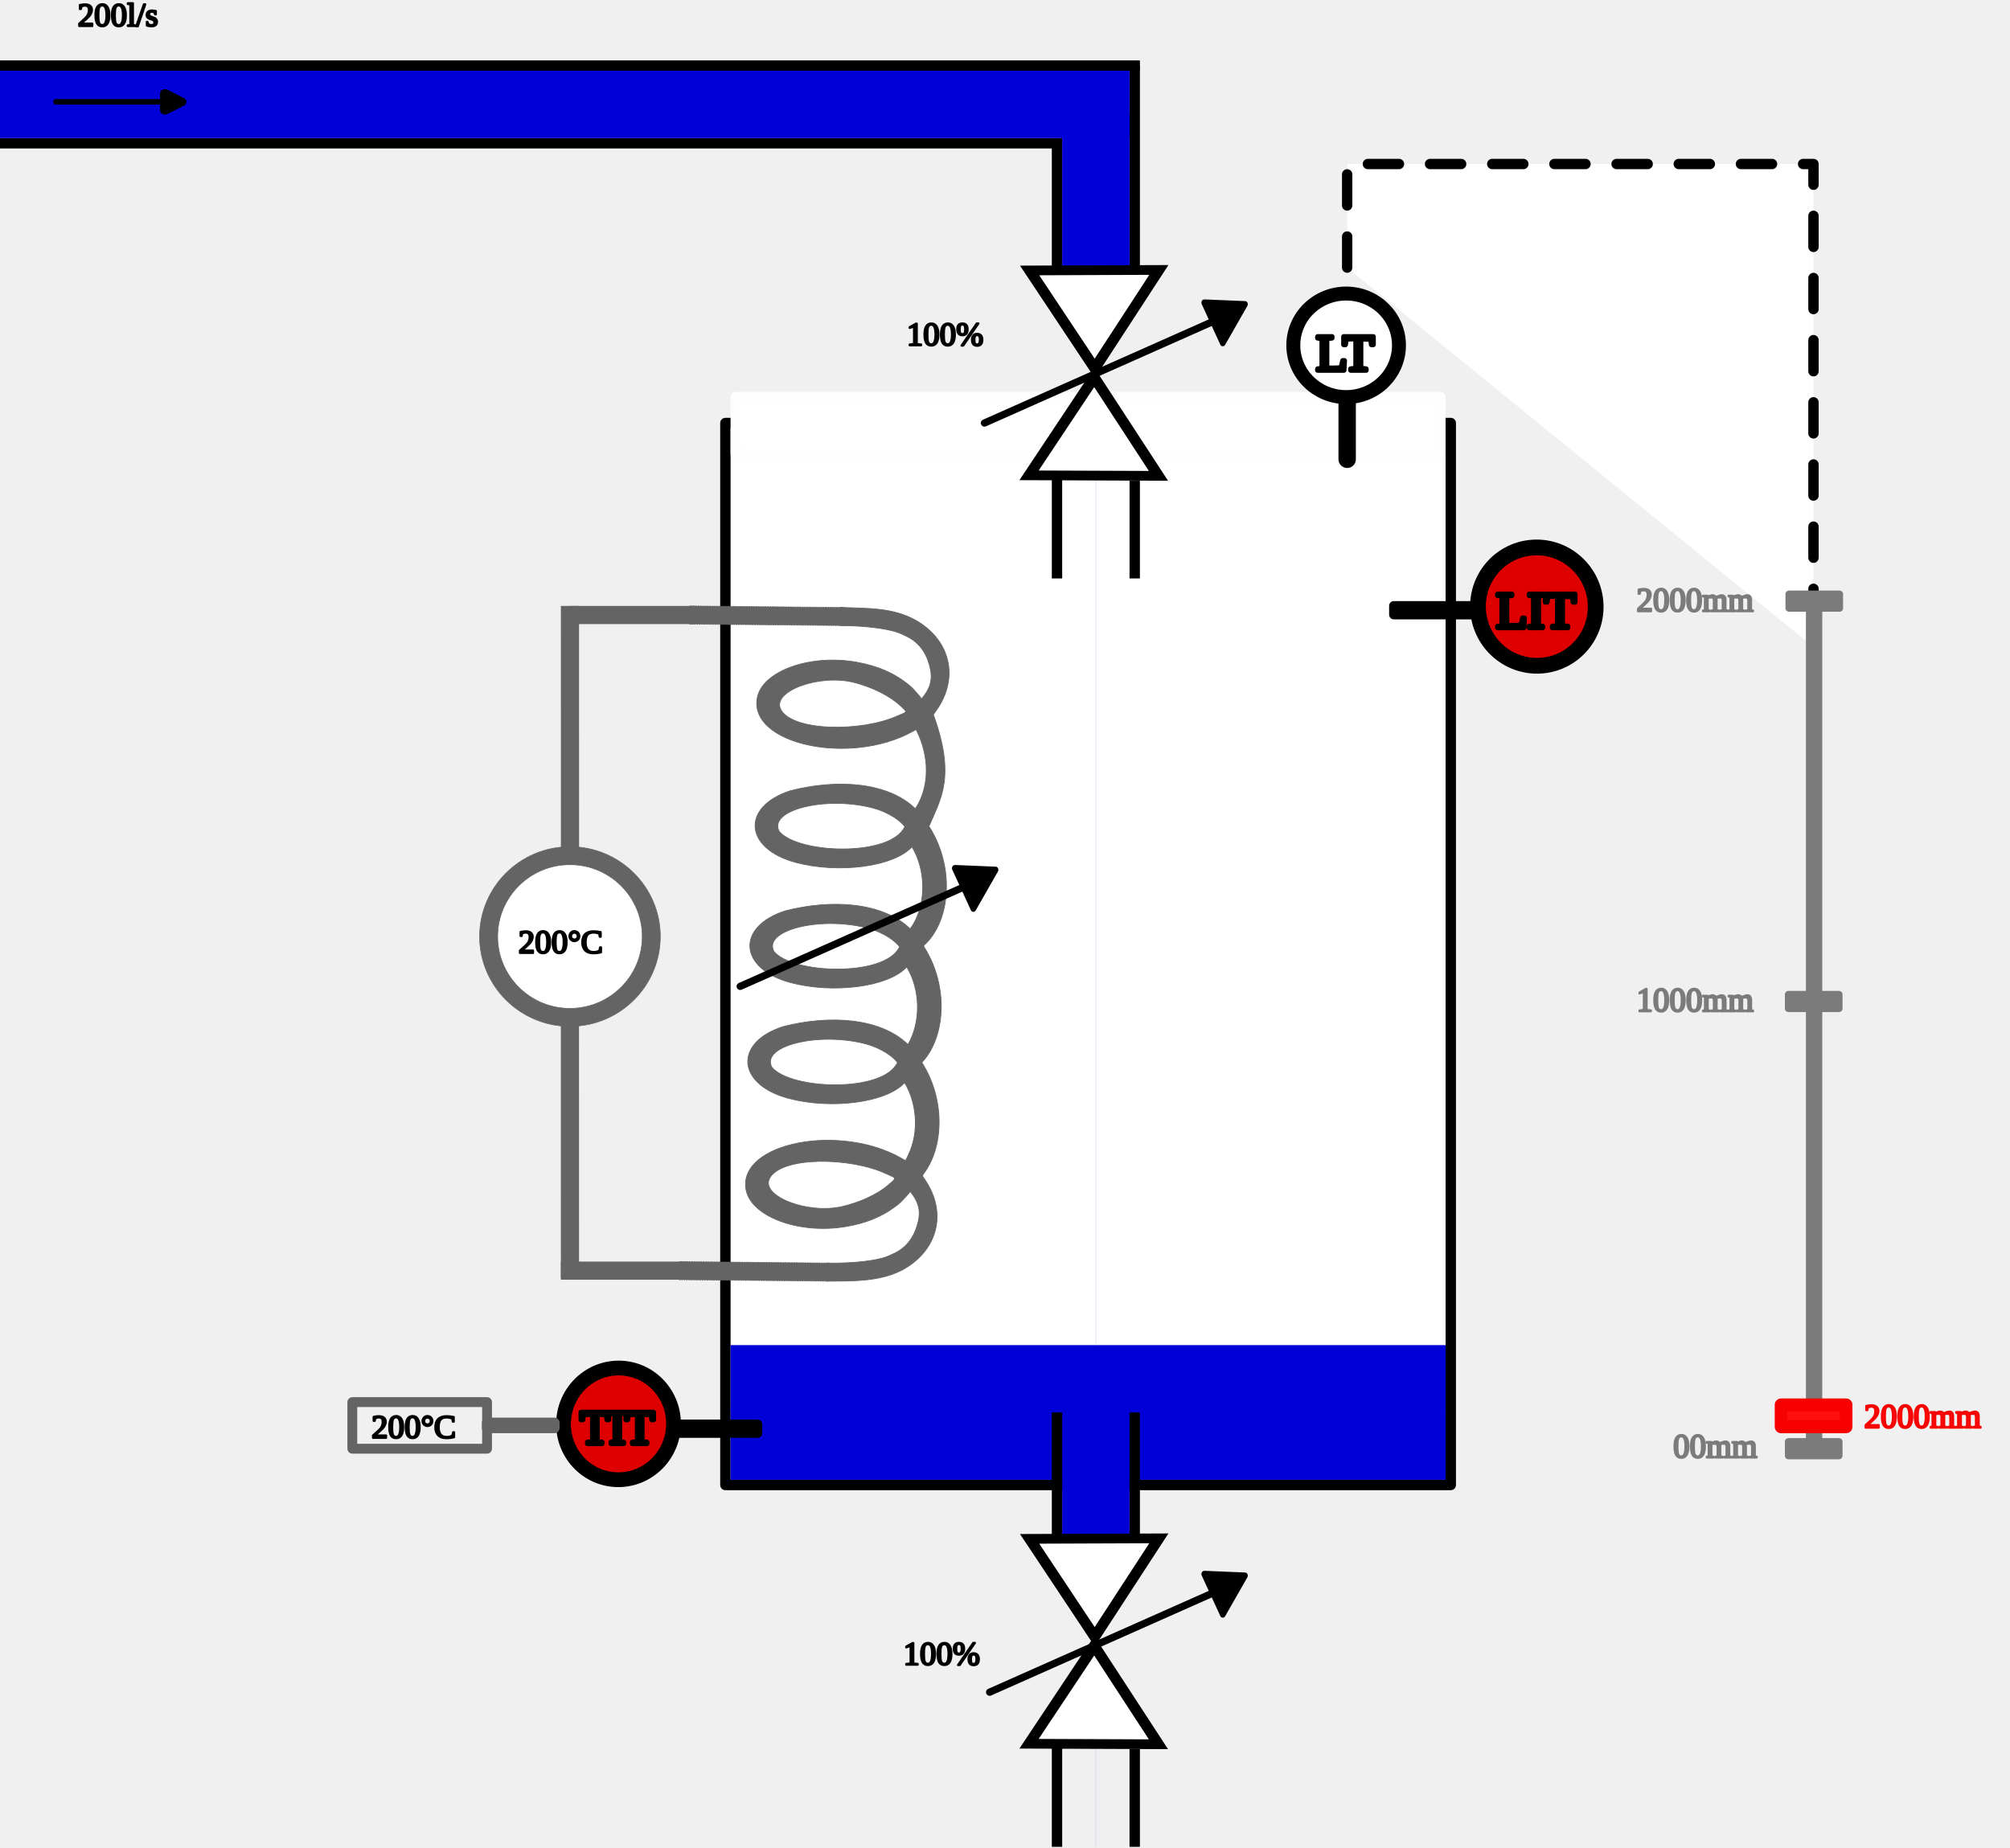
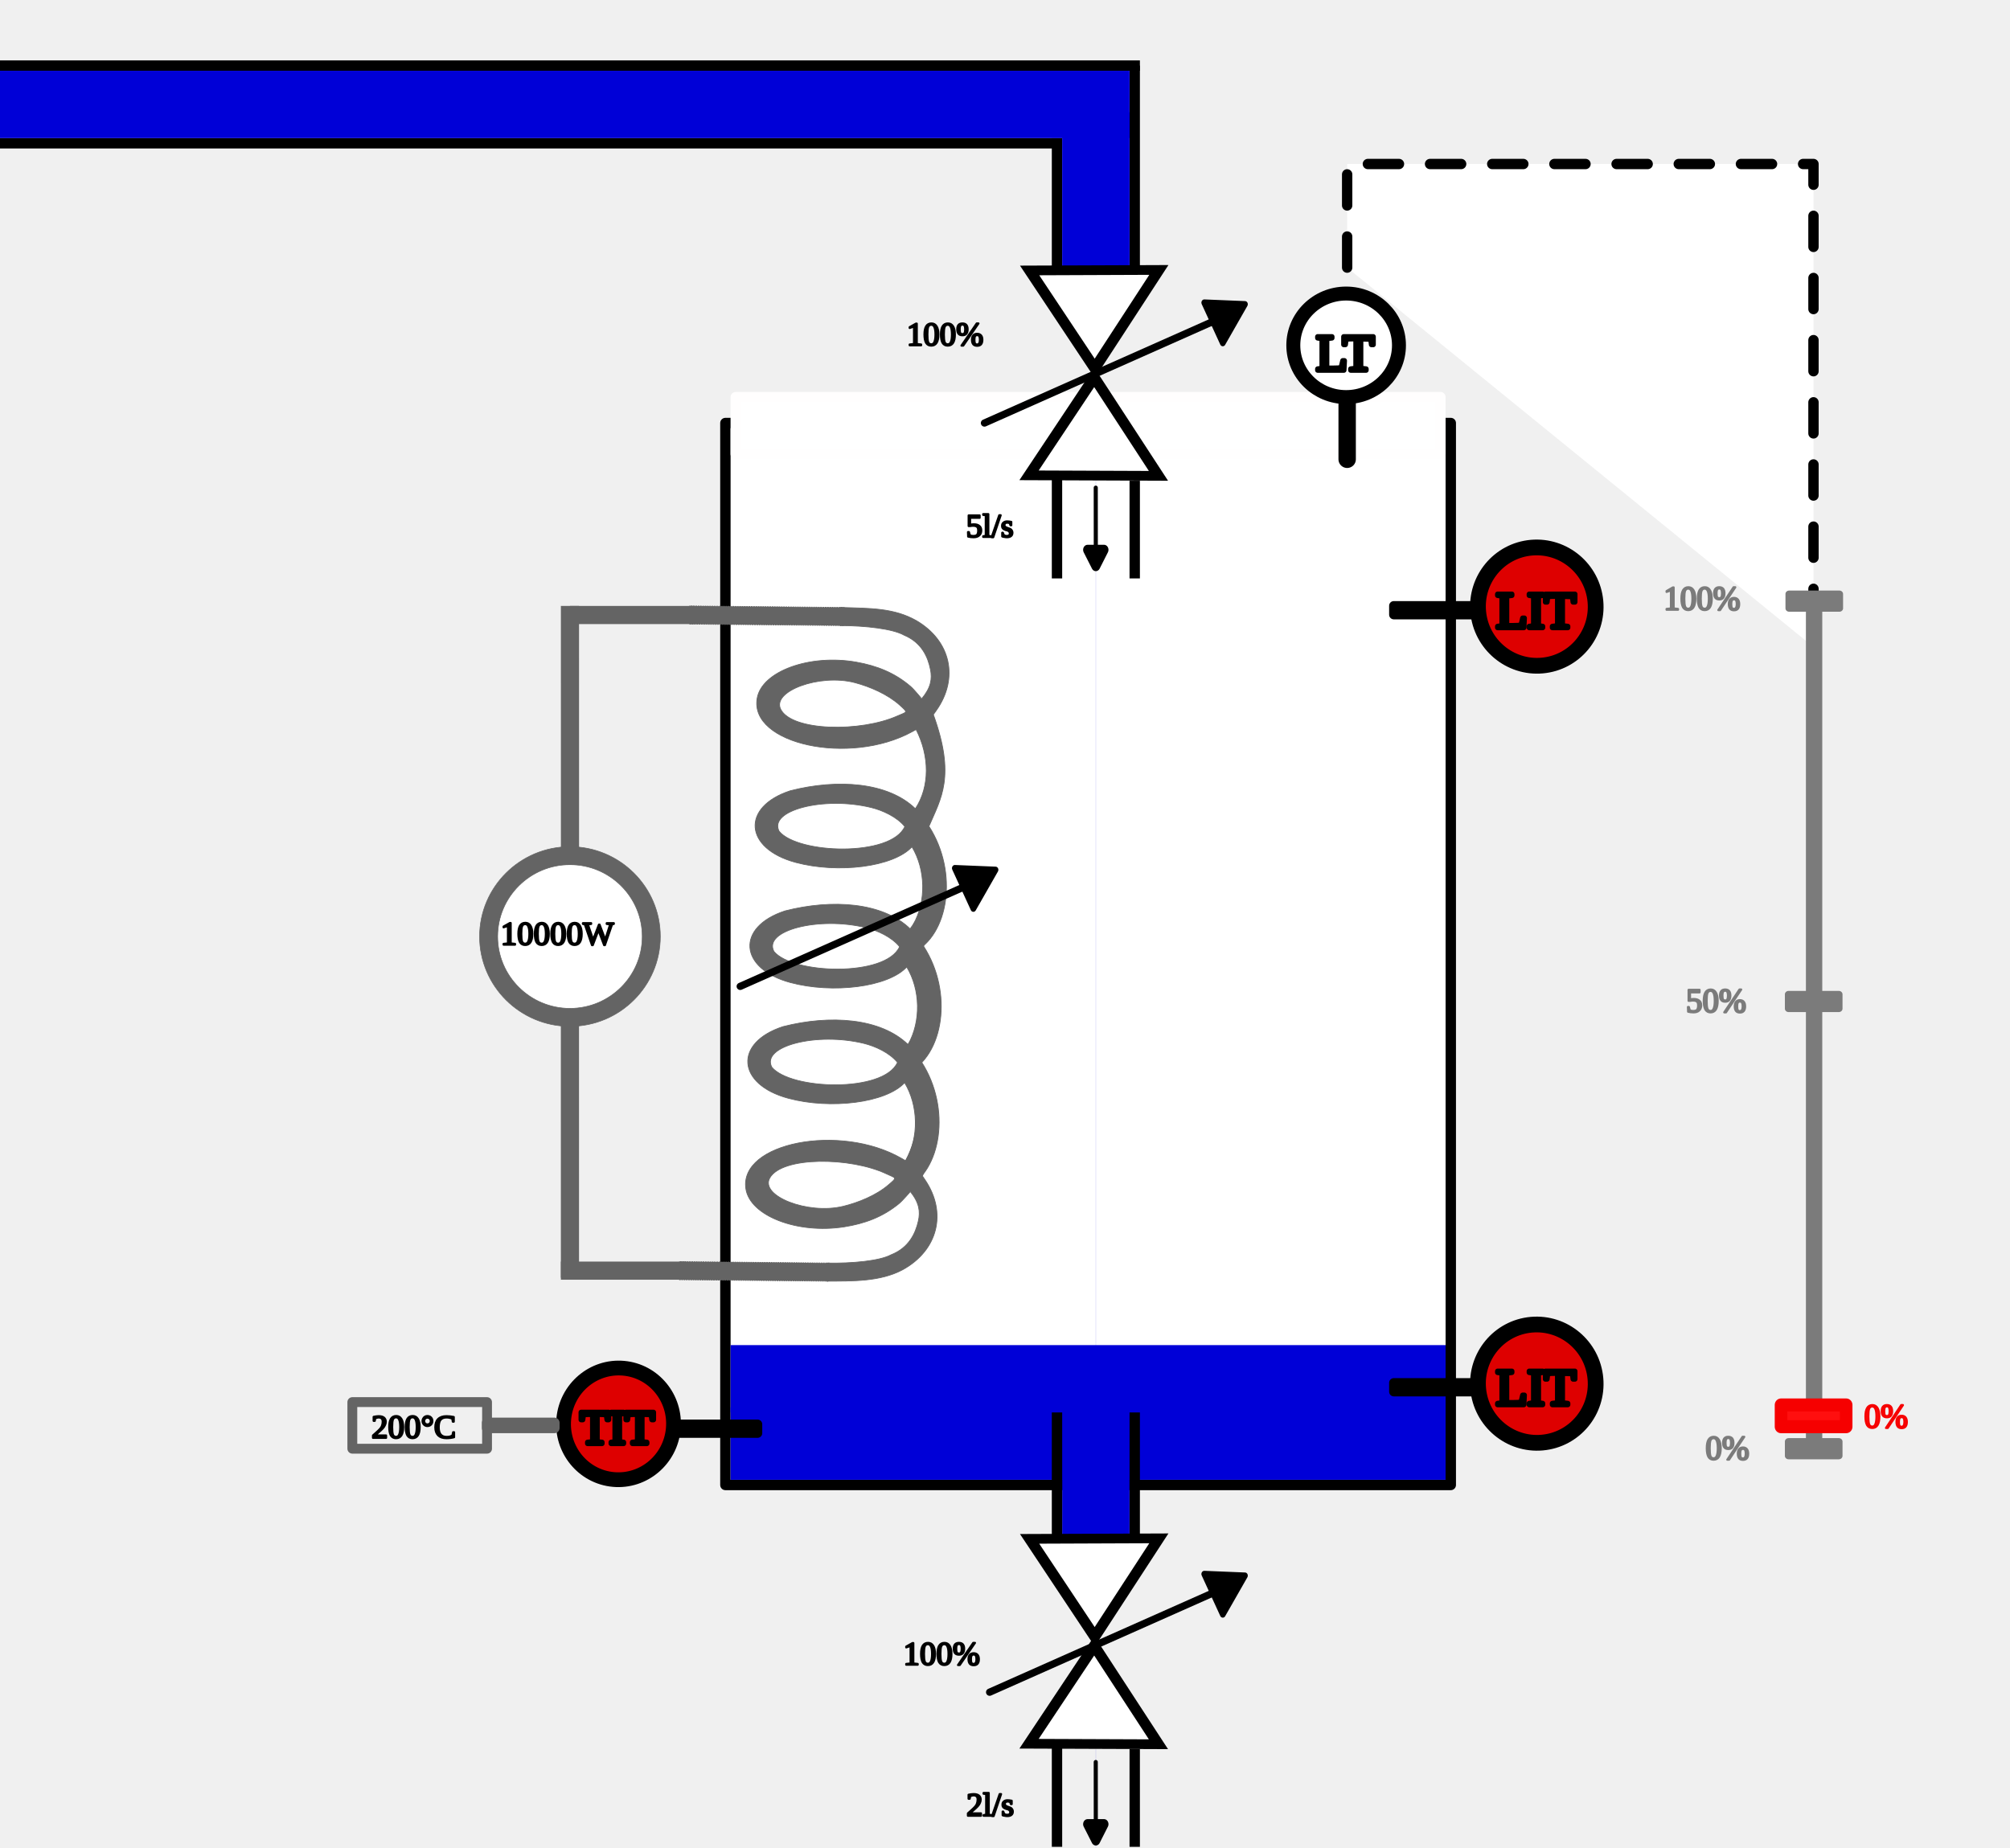
<svg xmlns="http://www.w3.org/2000/svg" width="193.964mm" height="178.33mm" viewBox="0 0 193.964 178.33" version="1.1" id="svg1" xml:space="preserve">
  <defs id="defs1" />
  <path style="fill:#ffffff;stroke:#000000;stroke-width:1;stroke-linecap:round;stroke-linejoin:round;stroke-dasharray:3, 3;stroke-dashoffset:0;stroke-opacity:1" d="m 130,25.83 v -10 h 45 l 0,46.614" id="path2" />
  <g id="layer1" transform="translate(1.7112467e-7,-21.66978)">
    <rect style="fill:#000000;stroke-width:0.265" id="rect7" width="110" height="1" x="-1.7112467e-07" y="27.5" ry="0" />
    <rect style="fill:#000000;stroke-width:0.265" id="rect8" width="102.5" height="1" x="-1.7112467e-07" y="35" />
    <rect style="fill:#000000;stroke-width:0.265" id="rect9" width="1" height="19.5" x="109" y="28" />
    <rect style="fill:#000000;stroke-width:0.265" id="rect10" width="1" height="12.5" x="101.5" y="35" />
    <rect style="fill:#ffffff;fill-opacity:1;stroke:#000000;stroke-width:1.002;stroke-linecap:butt;stroke-linejoin:round;stroke-dasharray:none;stroke-opacity:1" id="rect13" width="70" height="102.5" x="70" y="62.5" ry="1.4210855e-14" />
    <rect style="fill:#000000;stroke-width:0.184" id="rect9-5" width="1" height="9.429" x="109" y="68.071" />
    <rect style="fill:#000000;stroke-width:0.232" id="rect10-5" width="1" height="9.615" x="101.5" y="67.885" />
    <rect style="fill:#000000;stroke-width:0.184" id="rect9-5-1" width="1" height="9.429" x="109" y="190.498" />
    <rect style="fill:#000000;stroke-width:0.232" id="rect10-5-6" width="1" height="9.615" x="101.5" y="190.311" />
    <rect style="fill:#ffffff;fill-opacity:1;stroke:#fffefe;stroke-width:1.002;stroke-linecap:butt;stroke-linejoin:round;stroke-dasharray:none;stroke-opacity:1" id="rect16" width="68" height="5.5" x="71" y="60" ry="0" />
  </g>
-   <g id="weerstandStand" style="fill:#ffffff;fill-opacity:1">
-     <ellipse style="fill:#ffffff;fill-opacity:1;stroke:#ffffff;stroke-width:0;stroke-linecap:round;stroke-linejoin:round;stroke-dasharray:none;stroke-opacity:1" id="weerstandAan" cx="55" cy="112.077" rx="6.977" ry="6.923" transform="translate(1.7112467e-7,-21.66978)" />
+   <g id="heatingCoilValue" style="fill:#ffffff;fill-opacity:1">
+     <ellipse style="fill:#ffffff;fill-opacity:1;stroke:#ffffff;stroke-width:0;stroke-linecap:round;stroke-linejoin:round;stroke-dasharray:none;stroke-opacity:1" id="heatingCoilOn" cx="55" cy="112.077" rx="6.977" ry="6.923" transform="translate(1.7112467e-7,-21.66978)" />
  </g>
-   <g id="waterTotaal" transform="translate(1.7112467e-7,-21.66978)" style="fill:#0000d7;fill-opacity:1">
-     <rect style="fill:#0000d7;fill-opacity:1;stroke:#fffefe;stroke-width:0;stroke-linecap:butt;stroke-linejoin:round;stroke-dasharray:none;stroke-opacity:1" id="waterInVatBodem" width="69" height="7" x="70.5" y="157.5" />
+   <g id="WaterGroup" transform="translate(1.7112467e-7,-21.66978)" style="fill:#0000d7;fill-opacity:1">
+     <rect style="fill:#0000d7;fill-opacity:1;stroke:#fffefe;stroke-width:0;stroke-linecap:butt;stroke-linejoin:round;stroke-dasharray:none;stroke-opacity:1" id="water4" width="69" height="7" x="70.5" y="157.5" />
    <rect style="fill:#0000d7;fill-opacity:1;stroke:#fffefe;stroke-width:0;stroke-linecap:butt;stroke-linejoin:round;stroke-dasharray:none;stroke-opacity:1" id="waterInVat" width="69" height="6.5" x="70.5" y="151.5" />
-     <rect style="fill:#0000d7;fill-opacity:1;stroke:#fffefe;stroke-width:0;stroke-linecap:butt;stroke-linejoin:round;stroke-dasharray:none;stroke-opacity:1" id="WaterBuisBoven2" width="6.5" height="15" x="102.5" y="32.5" />
-     <rect style="fill:#0000d7;fill-opacity:1;stroke:#fffefe;stroke-width:0;stroke-linecap:butt;stroke-linejoin:round;stroke-dasharray:none;stroke-opacity:1" id="WaterBuisBoven" width="109" height="6.5" x="0" y="28.5" />
-     <rect style="fill:#0000d7;fill-opacity:1;stroke:#fffefe;stroke-width:0;stroke-linecap:butt;stroke-linejoin:round;stroke-dasharray:none;stroke-opacity:1" id="waterBeneden" width="0.008" height="9.502" x="105.745" y="190.498" />
-     <rect style="fill:#0000d7;fill-opacity:1;stroke:#fffefe;stroke-width:0;stroke-linecap:butt;stroke-linejoin:round;stroke-dasharray:none;stroke-opacity:1" id="waterval" width="0.008" height="95.702" x="105.745" y="68.061" />
-     <rect style="fill:#0000d7;fill-opacity:1;stroke:#fffefe;stroke-width:0;stroke-linecap:butt;stroke-linejoin:round;stroke-dasharray:none;stroke-opacity:1" id="rect21" width="6.5" height="7.426" x="102.5" y="162.5" />
+     <rect style="fill:#0000d7;fill-opacity:1;stroke:#fffefe;stroke-width:0;stroke-linecap:butt;stroke-linejoin:round;stroke-dasharray:none;stroke-opacity:1" id="water3" width="6.5" height="15" x="102.5" y="32.5" />
+     <rect style="fill:#0000d7;fill-opacity:1;stroke:#fffefe;stroke-width:0;stroke-linecap:butt;stroke-linejoin:round;stroke-dasharray:none;stroke-opacity:1" id="water2" width="109" height="6.5" x="0" y="28.5" />
+     <rect style="fill:#0000d7;fill-opacity:1;stroke:#fffefe;stroke-width:0;stroke-linecap:butt;stroke-linejoin:round;stroke-dasharray:none;stroke-opacity:1" id="waterValveOut" width="0.008" height="9.502" x="105.745" y="190.498" />
+     <rect style="fill:#0000d7;fill-opacity:1;stroke:#fffefe;stroke-width:0;stroke-linecap:butt;stroke-linejoin:round;stroke-dasharray:none;stroke-opacity:1" id="waterValveIn" width="0.008" height="95.702" x="105.745" y="68.061" />
+     <rect style="fill:#0000d7;fill-opacity:1;stroke:#fffefe;stroke-width:0;stroke-linecap:butt;stroke-linejoin:round;stroke-dasharray:none;stroke-opacity:1" id="water1" width="6.5" height="7.426" x="102.5" y="162.5" />
  </g>
-   <g id="KlepBoven" transform="translate(1.7112467e-7,-21.66978)" style="fill:#ffffff;fill-opacity:1">
+   <g id="valveIn" transform="translate(1.7112467e-7,-21.66978)" style="fill:#ffffff;fill-opacity:1">
    <path style="fill:#ffffff;fill-opacity:1;stroke:#000000;stroke-width:1.497;stroke-dasharray:none;stroke-opacity:1" id="path13" d="m 97.5,32.5 17.455,-0.078 -8.66,15.155 z" transform="matrix(0.7145059,0,0,0.6269726,29.69368,27.39673)" />
    <path style="fill:#ffffff;fill-opacity:1;stroke:#000000;stroke-width:1.497;stroke-dasharray:none;stroke-opacity:1" id="path13-8" d="m 97.5,32.5 17.455,-0.078 -8.66,15.155 z" transform="matrix(0.7154537,0,0,-0.6270935,29.54484,87.9297)" />
  </g>
-   <g id="KlepBeneden" transform="translate(1.7112467e-7,-21.66978)" style="fill:#ffffff;fill-opacity:1">
+   <g id="valveOut" transform="translate(1.7112467e-7,-21.66978)" style="fill:#ffffff;fill-opacity:1">
    <path style="fill:#ffffff;fill-opacity:1;stroke:#000000;stroke-width:1.497;stroke-dasharray:none;stroke-opacity:1" id="path13-85" d="m 97.5,32.5 17.455,-0.078 -8.66,15.155 z" transform="matrix(0.7145059,0,0,0.6269726,29.69328,149.8232)" />
-     <path style="fill:#ffffff;fill-opacity:1;stroke:#000000;stroke-width:1.497;stroke-dasharray:none;stroke-opacity:1" id="klepBeneden" d="m 97.5,32.5 17.455,-0.078 -8.66,15.155 z" transform="matrix(0.7154537,0,0,-0.6270935,29.54444,210.3562)" />
+     <path style="fill:#ffffff;fill-opacity:1;stroke:#000000;stroke-width:1.497;stroke-dasharray:none;stroke-opacity:1" id="valveOut1" d="m 97.5,32.5 17.455,-0.078 -8.66,15.155 z" transform="matrix(0.7154537,0,0,-0.6270935,29.54444,210.3562)" />
  </g>
-   <text xml:space="preserve" style="font-size:3.175px;text-align:start;writing-mode:lr-tb;direction:ltr;text-anchor:start;fill:#000000;fill-opacity:1;stroke:#000000;stroke-width:0.2;stroke-linecap:round;stroke-linejoin:round;stroke-dasharray:none;stroke-opacity:1" x="7.5" y="2.512" id="debiet">
-     <tspan id="tspan26" style="stroke-width:0.2;stroke-dasharray:none" x="7.5" y="2.512">200l/s</tspan>
+   <text xml:space="preserve" style="font-size:3.175px;text-align:start;writing-mode:lr-tb;direction:ltr;text-anchor:start;fill:#000000;fill-opacity:1;stroke:#000000;stroke-width:0.2;stroke-linecap:round;stroke-linejoin:round;stroke-dasharray:none;stroke-opacity:1" x="93.223" y="51.825" id="valveInMaxFlowValue">
+     <tspan id="tspan26" style="stroke-width:0.2;stroke-dasharray:none" x="93.223" y="51.825">5l/s</tspan>
  </text>
-   <g id="niveauIndicatorTotaal" transform="matrix(0.9998689,0,0,1.02979,13.7819,-23.85932)">
-     <g id="hoogteLijn" transform="matrix(1.007236,0,0,0.9021305,-1.166787,7.799604)">
+   <g id="levelIndicatorGroup" transform="matrix(0.9998689,0,0,1.02979,13.7819,-23.85932)">
+     <g id="heightline" transform="matrix(1.007236,0,0,0.9021305,-1.166787,7.799604)">
      <rect style="fill:#7b7b7b;fill-opacity:1;stroke:#7b7b7b;stroke-width:0.709;stroke-linecap:round;stroke-linejoin:round;stroke-opacity:1" id="rect1" width="4.813" height="1.491" x="158.854" y="166.807" />
      <rect style="fill:#7b7b7b;fill-opacity:1;stroke:#7b7b7b;stroke-width:0.708;stroke-linecap:round;stroke-linejoin:round;stroke-opacity:1" id="rect1-8" width="4.812" height="1.492" x="158.909" y="78.747" />
      <rect style="fill:#7b7b7b;fill-opacity:1;stroke:#7b7b7b;stroke-width:0.709;stroke-linecap:round;stroke-linejoin:round;stroke-opacity:1" id="rect1-5" width="4.813" height="1.491" x="158.854" y="120.342" />
      <path style="fill:#878787;fill-opacity:1;stroke:#7b7b7b;stroke-width:1.568;stroke-linecap:round;stroke-linejoin:round;stroke-dasharray:none;stroke-opacity:1" d="m 161.298,167.79 c 0,-87.174 0,-87.174 0,-87.174" id="path29" />
    </g>
-     <rect style="display:inline;fill:#ff0f0f;fill-opacity:1;stroke:#f60000;stroke-width:1.217;stroke-linecap:round;stroke-linejoin:round;stroke-dasharray:none;stroke-opacity:1" id="hoogteIndicator" width="6.283" height="2.04" x="158.109" y="154.852" />
-     <text xml:space="preserve" style="font-size:3.175px;text-align:start;writing-mode:lr-tb;direction:ltr;text-anchor:start;fill:#ff0f0f;fill-opacity:1;stroke:#f60000;stroke-width:0.2;stroke-linecap:round;stroke-linejoin:round;stroke-dasharray:none;stroke-opacity:1" x="166.127" y="156.979" id="hoogteTekst">
-       <tspan id="tspan29" style="stroke-width:0.2;stroke-dasharray:none" x="166.127" y="156.979">2000mm</tspan>
+     <rect style="display:inline;fill:#ff0f0f;fill-opacity:1;stroke:#f60000;stroke-width:1.217;stroke-linecap:round;stroke-linejoin:round;stroke-dasharray:none;stroke-opacity:1" id="levelIndicator" width="6.284" height="2.04" x="158.109" y="154.852" />
+     <text xml:space="preserve" style="font-size:3.175px;text-align:start;writing-mode:lr-tb;direction:ltr;text-anchor:start;fill:#ff0f0f;fill-opacity:1;stroke:#f60000;stroke-width:0.2;stroke-linecap:round;stroke-linejoin:round;stroke-dasharray:none;stroke-opacity:1" x="166.127" y="156.979" id="levelValue">
+       <tspan id="tspan29" style="stroke-width:0.2;stroke-dasharray:none" x="166.127" y="156.979">0%</tspan>
    </text>
-     <text xml:space="preserve" style="font-size:3.175px;text-align:start;writing-mode:lr-tb;direction:ltr;text-anchor:start;fill:#7b7b7b;fill-opacity:1;stroke:#7b7b7b;stroke-width:0.2;stroke-linecap:round;stroke-linejoin:round;stroke-dasharray:none;stroke-opacity:1" x="147.698" y="159.779" id="minHoogte">
-       <tspan id="tspan29-1" style="fill:#7b7b7b;fill-opacity:1;stroke:#7b7b7b;stroke-width:0.2;stroke-dasharray:none;stroke-opacity:1" x="147.698" y="159.779">00mm</tspan>
+     <text xml:space="preserve" style="font-size:3.175px;text-align:start;writing-mode:lr-tb;direction:ltr;text-anchor:start;fill:#7b7b7b;fill-opacity:1;stroke:#7b7b7b;stroke-width:0.2;stroke-linecap:round;stroke-linejoin:round;stroke-dasharray:none;stroke-opacity:1" x="150.816" y="159.951" id="minHoogte">
+       <tspan id="tspan29-1" style="fill:#7b7b7b;fill-opacity:1;stroke:#7b7b7b;stroke-width:0.2;stroke-dasharray:none;stroke-opacity:1" x="150.816" y="159.951">0%</tspan>
    </text>
-     <text xml:space="preserve" style="font-size:3.175px;text-align:start;writing-mode:lr-tb;direction:ltr;text-anchor:start;fill:#7b7b7b;fill-opacity:1;stroke:#7b7b7b;stroke-width:0.2;stroke-linecap:round;stroke-linejoin:round;stroke-dasharray:none;stroke-opacity:1" x="144.163" y="117.956" id="middenHoogte">
-       <tspan id="tspan29-1-1" style="fill:#7b7b7b;fill-opacity:1;stroke:#7b7b7b;stroke-width:0.2;stroke-dasharray:none;stroke-opacity:1" x="144.163" y="117.956">1000mm</tspan>
+     <text xml:space="preserve" style="font-size:3.175px;text-align:start;writing-mode:lr-tb;direction:ltr;text-anchor:start;fill:#7b7b7b;fill-opacity:1;stroke:#7b7b7b;stroke-width:0.2;stroke-linecap:round;stroke-linejoin:round;stroke-dasharray:none;stroke-opacity:1" x="148.933" y="118.023" id="middenHoogte">
+       <tspan id="tspan29-1-1" style="fill:#7b7b7b;fill-opacity:1;stroke:#7b7b7b;stroke-width:0.2;stroke-dasharray:none;stroke-opacity:1" x="148.933" y="118.023">50%</tspan>
    </text>
-     <text xml:space="preserve" style="font-size:3.175px;text-align:start;writing-mode:lr-tb;direction:ltr;text-anchor:start;fill:#7b7b7b;fill-opacity:1;stroke:#7b7b7b;stroke-width:0.2;stroke-linecap:round;stroke-linejoin:round;stroke-dasharray:none;stroke-opacity:1" x="144.161" y="80.461" id="maxHoogte">
-       <tspan id="tspan29-1-2" style="fill:#7b7b7b;fill-opacity:1;stroke:#7b7b7b;stroke-width:0.2;stroke-dasharray:none;stroke-opacity:1" x="144.161" y="80.461">2000mm</tspan>
+     <text xml:space="preserve" style="font-size:3.175px;text-align:start;writing-mode:lr-tb;direction:ltr;text-anchor:start;fill:#7b7b7b;fill-opacity:1;stroke:#7b7b7b;stroke-width:0.2;stroke-linecap:round;stroke-linejoin:round;stroke-dasharray:none;stroke-opacity:1" x="146.779" y="80.323" id="maxHoogte">
+       <tspan id="tspan29-1-2" style="fill:#7b7b7b;fill-opacity:1;stroke:#7b7b7b;stroke-width:0.2;stroke-dasharray:none;stroke-opacity:1" x="146.779" y="80.323">100%</tspan>
    </text>
  </g>
-   <g id="niveauschakelaar" transform="translate(1.7112467e-7,-21.66978)" style="fill:#de0000;fill-opacity:1">
+   <g id="levelSwitches" transform="translate(1.7112467e-7,-21.66978)" style="fill:#de0000;fill-opacity:1">
    <rect style="fill:#de0000;fill-opacity:1;stroke:#000000;stroke-width:0.9;stroke-linecap:round;stroke-linejoin:round;stroke-dasharray:none;stroke-opacity:1" id="rect26" width="8.212" height="0.864" x="134.5" y="80.136" />
-     <ellipse style="fill:#de0000;fill-opacity:1;stroke:#000000;stroke-width:1.519;stroke-linecap:butt;stroke-linejoin:round;stroke-dasharray:none;stroke-opacity:1" id="niveauMax" cx="92.979" cy="-140.417" rx="5.712" ry="5.678" transform="matrix(0.09068327,0.9958798,-0.9961083,0.08813757,0,0)" />
+     <ellipse style="fill:#de0000;fill-opacity:1;stroke:#000000;stroke-width:1.519;stroke-linecap:butt;stroke-linejoin:round;stroke-dasharray:none;stroke-opacity:1" id="LevelMax" cx="92.979" cy="-140.417" rx="5.712" ry="5.678" transform="matrix(0.09068327,0.9958798,-0.9961083,0.08813757,0,0)" />
    <text xml:space="preserve" style="font-size:4.939px;text-align:start;writing-mode:lr-tb;direction:ltr;text-anchor:start;fill:#000000;fill-opacity:1;stroke:#000000;stroke-width:0.5;stroke-linecap:round;stroke-linejoin:round;stroke-dasharray:none;stroke-opacity:1" x="144.379" y="82.25" id="text28-8-7-5">
      <tspan id="tspan28-2-1-17" style="font-size:4.939px;fill:#000000;fill-opacity:1;stroke:#000000;stroke-width:0.5;stroke-dasharray:none;stroke-opacity:1" x="144.379" y="82.25">LIT</tspan>
    </text>
  </g>
-   <g id="ultrasoneNiveaumeter" transform="translate(1.7112467e-7,-21.66978)" style="fill:#ffffff;fill-opacity:1">
+   <g id="levelSwitchMin">
+     <rect style="fill:#de0000;fill-opacity:1;stroke:#000000;stroke-width:0.9;stroke-linecap:round;stroke-linejoin:round;stroke-dasharray:none;stroke-opacity:1" id="rect26-15" width="8.212" height="0.864" x="134.5" y="155.136" transform="translate(1.7112467e-7,-21.66978)" />
+     <ellipse style="fill:#de0000;fill-opacity:1;stroke:#000000;stroke-width:1.519;stroke-linecap:butt;stroke-linejoin:round;stroke-dasharray:none;stroke-opacity:1" id="LevelMin" cx="167.688" cy="-133.615" rx="5.712" ry="5.678" transform="matrix(0.09068327,0.9958798,-0.9961083,0.08813757,1.7112467e-7,-21.66978)" />
+     <text xml:space="preserve" style="fill:#000000;fill-opacity:1;font-size:4.939px;text-align:start;writing-mode:lr-tb;direction:ltr;text-anchor:start;stroke:#000000;stroke-width:0.5;stroke-linecap:round;stroke-linejoin:round;stroke-dasharray:none;stroke-opacity:1" x="144.379" y="157.25" id="text28-8-7-5-7" transform="translate(1.7112467e-7,-21.66978)">
+       <tspan id="tspan28-2-1-17-6" style="font-size:4.939px;fill:#000000;fill-opacity:1;stroke:#000000;stroke-width:0.5;stroke-dasharray:none;stroke-opacity:1" x="144.379" y="157.25">LIT</tspan>
+     </text>
+   </g>
+   <g id="ultrasoneLevelmeter" transform="translate(1.7112467e-7,-21.66978)" style="fill:#ffffff;fill-opacity:1">
    <ellipse style="fill:#ffffff;fill-opacity:1;stroke:#000000;stroke-width:1.346;stroke-linecap:butt;stroke-linejoin:round;stroke-dasharray:none;stroke-opacity:1" id="path23" cx="129.902" cy="55" rx="5.098" ry="4.997" />
    <rect style="fill:#ffffff;fill-opacity:1;stroke:#000000;stroke-width:1.678;stroke-linecap:butt;stroke-linejoin:round;stroke-dasharray:none;stroke-opacity:1" id="rect24" width="3.850194e-12" height="5.5" x="130" y="60.5" />
    <text xml:space="preserve" style="font-size:4.939px;text-align:start;writing-mode:lr-tb;direction:ltr;text-anchor:start;fill:#000000;fill-opacity:1;stroke:#000000;stroke-width:0.5;stroke-linecap:round;stroke-linejoin:round;stroke-dasharray:none;stroke-opacity:1" x="127.017" y="57.4" id="text28-8-7-6-2">
      <tspan id="tspan28-2-1-1-1" style="font-size:4.939px;fill:#000000;fill-opacity:1;stroke-width:0.5;stroke-dasharray:none" x="127.017" y="57.4">LT</tspan>
    </text>
  </g>
-   <g id="regelbareKleppen" transform="translate(1.7112467e-7,-21.66978)">
+   <g id="adjustableValve" transform="translate(1.7112467e-7,-21.66978)">
    <path style="fill:#000000;fill-opacity:1;stroke:#000000;stroke-width:0.7;stroke-linecap:round;stroke-linejoin:round;stroke-opacity:1" id="path7" d="m 118.5,56 -2.451,4.415 -2.598,-4.33 z" transform="matrix(0.7779791,0.04673625,-0.05253541,0.8745128,30.8902,-3.472513)" />
-     <text xml:space="preserve" style="font-size:3.175px;text-align:start;writing-mode:lr-tb;direction:ltr;text-anchor:start;fill:#000000;fill-opacity:1;stroke:#000000;stroke-width:0.2;stroke-linecap:round;stroke-linejoin:round;stroke-dasharray:none;stroke-opacity:1" x="87.5" y="33.33" id="klepstandBoven" transform="translate(-1.7112466e-7,21.66978)">
+     <text xml:space="preserve" style="font-size:3.175px;text-align:start;writing-mode:lr-tb;direction:ltr;text-anchor:start;fill:#000000;fill-opacity:1;stroke:#000000;stroke-width:0.2;stroke-linecap:round;stroke-linejoin:round;stroke-dasharray:none;stroke-opacity:1" x="87.5" y="33.33" id="adjustableValveInValue" transform="translate(-1.7112466e-7,21.66978)">
      <tspan id="tspan27" style="stroke-width:0.2" x="87.5" y="33.33">100%</tspan>
    </text>
    <path style="fill:#bdff30;stroke:#000000;stroke-width:0.7;stroke-linecap:round;stroke-linejoin:round;stroke-opacity:1" d="M 95,62.5 C 117.5,52.5 117.5,52.5 117.5,52.5" id="path5" />
    <path style="fill:#bdff30;stroke:#000000;stroke-width:0.7;stroke-linecap:round;stroke-linejoin:round;stroke-opacity:1" d="M 95.5,185 C 118,175 118,175 118,175" id="path5-8" />
    <path style="fill:#000000;fill-opacity:1;stroke:#000000;stroke-width:0.7;stroke-linecap:round;stroke-linejoin:round;stroke-opacity:1" id="path7-5" d="m 118.5,56 -2.451,4.415 -2.598,-4.33 z" transform="matrix(0.7779791,0.04673625,-0.05253541,0.8745128,30.8902,119.2425)" />
-     <text xml:space="preserve" style="font-size:3.175px;text-align:start;writing-mode:lr-tb;direction:ltr;text-anchor:start;fill:#000000;fill-opacity:1;stroke:#000000;stroke-width:0.2;stroke-linecap:round;stroke-linejoin:round;stroke-dasharray:none;stroke-opacity:1" x="87.169" y="160.682" id="KlepstandBeneden" transform="translate(-1.7112466e-7,21.66978)">
+     <text xml:space="preserve" style="font-size:3.175px;text-align:start;writing-mode:lr-tb;direction:ltr;text-anchor:start;fill:#000000;fill-opacity:1;stroke:#000000;stroke-width:0.2;stroke-linecap:round;stroke-linejoin:round;stroke-dasharray:none;stroke-opacity:1" x="87.169" y="160.682" id="adjustableValveOutValue" transform="translate(-1.7112466e-7,21.66978)">
      <tspan id="tspan27-7" style="stroke-width:0.2" x="87.169" y="160.682">100%</tspan>
    </text>
  </g>
-   <g id="g8" transform="translate(1.7112467e-7,-21.66978)">
-     <path style="fill:#bdff30;stroke:#000000;stroke-width:0.532;stroke-linecap:round;stroke-linejoin:round;stroke-opacity:1" d="m 5.404,31.5 c 10.096,0 10.096,0 10.096,0" id="path6" />
+   <g id="flowArrowIn" transform="rotate(89.97054,50.04589,87.21586)">
+     <path style="fill:#bdff30;stroke:#000000;stroke-width:0.395;stroke-linecap:round;stroke-linejoin:round;stroke-opacity:1" d="M 9.927,31.502 C 15.5,31.5 15.5,31.5 15.5,31.5" id="path6" />
    <path style="fill:#000000;fill-opacity:1;stroke:#000000;stroke-width:0.7;stroke-linecap:round;stroke-linejoin:round;stroke-opacity:1" id="path8" d="m 20,25.255 -0.654,-1.133 1.308,0 z" transform="matrix(2.3016943e-6,-1.218503,1.388183,2.0203538e-6,-17.55865,55.87)" />
  </g>
-   <g id="temperatuurVat" transform="translate(1.7112467e-7,-21.66978)" style="fill:#de0000;fill-opacity:1">
-     <ellipse style="fill:#de0000;fill-opacity:1;stroke:#000000;stroke-width:1.426;stroke-linecap:butt;stroke-linejoin:round;stroke-dasharray:none;stroke-opacity:1" id="temperatuurVatIndicator" cx="153.156" cy="73.73" rx="5.391" ry="5.306" transform="matrix(-0.08977328,0.9959622,0.9960288,0.08903124,0,0)" />
+   <text xml:space="preserve" style="font-size:3.175px;text-align:start;writing-mode:lr-tb;direction:ltr;text-anchor:start;fill:#000000;fill-opacity:1;stroke:#000000;stroke-width:0.2;stroke-linecap:round;stroke-linejoin:round;stroke-dasharray:none;stroke-opacity:1" x="93.263" y="175.259" id="valveOutMaxFlowValue">
+     <tspan id="tspan26-8" style="stroke-width:0.2;stroke-dasharray:none" x="93.263" y="175.259">2l/s</tspan>
+   </text>
+   <g id="flowArrowOut" transform="rotate(89.97054,-11.48575,148.7159)">
+     <path style="fill:#bdff30;stroke:#000000;stroke-width:0.395;stroke-linecap:round;stroke-linejoin:round;stroke-opacity:1" d="M 9.927,31.502 C 15.5,31.5 15.5,31.5 15.5,31.5" id="path6-4" />
+     <path style="fill:#000000;fill-opacity:1;stroke:#000000;stroke-width:0.7;stroke-linecap:round;stroke-linejoin:round;stroke-opacity:1" id="path8-5" d="m 20,25.255 -0.654,-1.133 1.308,0 z" transform="matrix(2.3016943e-6,-1.218503,1.388183,2.0203538e-6,-17.55865,55.87)" />
+   </g>
+   <g id="tempVat" transform="translate(1.7112467e-7,-21.66978)" style="fill:#de0000;fill-opacity:1">
+     <ellipse style="fill:#de0000;fill-opacity:1;stroke:#000000;stroke-width:1.426;stroke-linecap:butt;stroke-linejoin:round;stroke-dasharray:none;stroke-opacity:1" id="tempVatIndicator" cx="153.156" cy="73.73" rx="5.391" ry="5.306" transform="matrix(-0.08977328,0.9959622,0.9960288,0.08903124,0,0)" />
    <text xml:space="preserve" style="font-size:4.586px;text-align:start;writing-mode:lr-tb;direction:ltr;text-anchor:start;fill:#000000;fill-opacity:1;stroke:#000000;stroke-width:0.5;stroke-linecap:round;stroke-linejoin:round;stroke-dasharray:none;stroke-opacity:1" x="56" y="161" id="text28-8">
      <tspan id="tspan28-2" style="font-size:4.586px;fill:#000000;fill-opacity:1;stroke-width:0.5;stroke-dasharray:none" x="56" y="161">TIT</tspan>
    </text>
    <rect style="fill:#de0000;fill-opacity:1;stroke:#000000;stroke-width:0.9;stroke-linecap:round;stroke-linejoin:round;stroke-dasharray:none;stroke-opacity:1" id="rect26-1" width="8.212" height="0.864" x="64.894" y="159.136" />
  </g>
-   <g id="analogeWaardeTemp" transform="translate(1.7112467e-7,-21.66978)">
+   <g id="analogValueTemp" transform="translate(1.7112467e-7,-21.66978)">
    <rect style="fill:none;fill-opacity:1;stroke:#646464;stroke-width:1;stroke-linecap:round;stroke-linejoin:round;stroke-dasharray:none;stroke-opacity:1" id="rect3" width="6.5" height="0.5" x="47" y="159" />
    <rect style="fill:none;fill-opacity:1;stroke:#646464;stroke-width:0.949;stroke-linecap:round;stroke-linejoin:round;stroke-dasharray:none;stroke-opacity:1" id="rect2" width="13" height="4.5" x="34" y="157" />
-     <text xml:space="preserve" style="font-size:3.175px;text-align:start;writing-mode:lr-tb;direction:ltr;text-anchor:start;fill:#000000;fill-opacity:1;stroke:#000000;stroke-width:0.2;stroke-linecap:round;stroke-linejoin:round;stroke-dasharray:none;stroke-opacity:1" x="35.85" y="160.456" id="temperatuurVatWaarde">
+     <text xml:space="preserve" style="font-size:3.175px;text-align:start;writing-mode:lr-tb;direction:ltr;text-anchor:start;fill:#000000;fill-opacity:1;stroke:#000000;stroke-width:0.2;stroke-linecap:round;stroke-linejoin:round;stroke-dasharray:none;stroke-opacity:1" x="35.85" y="160.456" id="tempVatValue">
      <tspan id="tspan28-3" style="stroke-width:0.2" x="35.85" y="160.456">200°C</tspan>
    </text>
  </g>
-   <g id="warmteweerstand" transform="translate(1.7112467e-7,-21.66978)" style="fill:#646464;fill-opacity:1;stroke:#646464;stroke-opacity:1">
+   <g id="heatingCoil" transform="translate(1.7112467e-7,-21.66978)" style="fill:#646464;fill-opacity:1;stroke:#646464;stroke-opacity:1">
    <path style="fill:#646464;fill-opacity:1;stroke:#646464;stroke-width:0.265;stroke-opacity:1" d="m 10.09,245.317 c 0.202,-10.063 -0.022,-17.826 4.643,-25.244 7.426,-11.482 21.509,-14.39 33.732,-6.965 l 1.513,0.919 c 23.201,-7.671 31.472,-2.846 41.972,0.954 17.227,-9.993 40.92,-7.005 47.511,4.68 -4.106,4.382 -7.43,-0.897 -10.588,0.057 -8.746,-4.247 -20.694,-3.849 -29.157,0.774 7.699,6.066 10.394,24.381 6.315,38.306 -4.996,17.056 -20.662,18.284 -26.9,2.09 -4.711,-15.49 -3.63,-32.202 6.268,-41.353 -8.351,-4.707 -19.809,-4.497 -29.755,0.106 l 0.87,1.361 c 13.038,20.406 5.259,53.638 -11.989,51.22 l -3e-6,-4e-5 C 34.325,270.793 27.638,255.007 30.568,239.654 c 1.296,-6.79 3.845,-12.659 8.893,-17.964 1.263,-1.327 4.655,-3.723 4.598,-3.772 -4.221,-3.024 -7.495,-3.408 -11.026,-2.747 -4.707,0.882 -10.111,3.027 -12.791,8.877 -2.303,3.641 -3.427,12.623 -3.333,21.268 m 31.712,19.084 c 8.18,-3.881 8.317,-26.447 2.007,-38.527 -1.686,-3.228 -1.159,-3.642 -4.073,-0.74 -4.018,4.002 -6.841,9.913 -8.287,14.957 -3.339,11.65 3.601,27.513 10.352,24.309 z m 45.773,0 c 8.483,-6.26 9.31,-36.99 -2.247,-41.467 -3.634,2.656 -6.013,7.396 -7.02,11.164 -4.176,15.629 1.446,34.014 9.267,30.303 z" id="path5333-2" transform="matrix(-0.00343615,0.2569416,-0.2924094,-0.00301936,152.8216,78.44864)" />
    <path style="fill:#646464;fill-opacity:1;stroke:#646464;stroke-width:0.265;stroke-opacity:1" d="m 137.094,216.177 c 17.227,-9.993 40.92,-7.005 47.511,4.68 -4.106,4.382 -7.43,-0.897 -10.588,0.057 -8.746,-4.247 -20.694,-3.849 -29.157,0.774 7.699,6.066 10.394,24.381 6.315,38.306 -4.996,17.056 -20.662,18.284 -26.9,2.09 -4.711,-15.49 -3.63,-32.202 6.268,-41.353 -1.669,-1.014 -10.335,-5.398 6.551,-4.556 z m 2.444,49.42 c 8.483,-6.26 9.31,-36.99 -2.247,-41.467 -3.634,2.656 -6.013,7.396 -7.02,11.164 -4.176,15.629 1.446,34.014 9.267,30.303 z" id="path5333-2-7" transform="matrix(-0.00343615,0.2569416,-0.2924094,-0.00301936,152.8216,78.44864)" />
    <path style="fill:#646464;fill-opacity:1;stroke:#646464;stroke-width:0.265;stroke-opacity:1" d="m 180.569,216.359 c 17.227,-9.993 40.92,-7.005 47.511,4.68 -4.106,4.382 -7.43,-0.897 -10.588,0.057 -8.746,-4.247 -20.694,-3.849 -29.157,0.774 7.699,6.066 10.394,24.381 6.315,38.306 -4.996,17.056 -20.662,18.284 -26.9,2.09 -4.711,-15.49 -3.63,-32.202 6.268,-41.353 -1.669,-1.014 -10.335,-5.398 6.551,-4.556 z m 2.444,49.42 c 8.483,-6.26 9.31,-36.99 -2.247,-41.467 -3.634,2.656 -6.013,7.396 -7.02,11.164 -4.176,15.629 1.446,34.014 9.267,30.303 z" id="path5333-2-7-1" transform="matrix(-0.00343615,0.2569416,-0.2924094,-0.00301936,152.8216,78.44864)" />
    <rect style="opacity:1;fill:#646464;fill-opacity:1;stroke:#646464;stroke-width:0.074;stroke-miterlimit:4;stroke-dasharray:0.149, 0.074;stroke-dashoffset:0;stroke-opacity:1" id="rect5459" width="1.751" height="14.9" x="79.502" y="-82.587" transform="matrix(-0.0141165,0.9999004,-0.9999522,-0.00978071,0,0)" />
    <path style="fill:#646464;fill-opacity:1;stroke:#646464;stroke-width:0.265;stroke-opacity:1" d="m 263.201,246.883 c -0.159,-8.755 0.022,-17.826 -4.643,-25.244 -7.426,-11.482 -21.509,-14.39 -33.732,-6.965 l -1.513,0.919 c -23.201,-7.671 -31.472,-2.846 -41.972,0.954 -0.575,7.764 3.265,4.309 6.551,4.556 8.351,-4.707 19.809,-4.497 29.755,0.106 l -0.87,1.361 c -13.038,20.406 -5.259,53.638 11.989,51.22 v -4e-5 c 10.201,-1.43 16.887,-17.217 13.958,-32.569 -1.296,-6.79 -3.845,-12.659 -8.893,-17.964 -1.263,-1.327 -4.655,-3.723 -4.598,-3.772 4.221,-3.024 7.495,-3.408 11.026,-2.747 4.707,0.882 10.111,3.027 12.791,8.877 2.303,3.641 3.427,12.623 3.332,21.268 m -31.712,19.084 c -8.18,-3.881 -8.317,-26.447 -2.007,-38.527 1.686,-3.228 1.159,-3.642 4.073,-0.74 4.018,4.002 6.841,9.913 8.287,14.957 3.339,11.65 -3.601,27.513 -10.352,24.309 z" id="path5333-2-6" transform="matrix(-0.00343615,0.2569416,-0.2924094,-0.00301936,152.8216,78.44864)" />
    <rect style="opacity:1;fill:#646464;fill-opacity:1;stroke:#646464;stroke-width:0.073;stroke-miterlimit:4;stroke-dasharray:0.146, 0.073;stroke-dashoffset:0;stroke-opacity:1" id="rect5459-7" width="1.751" height="14.451" x="-144.545" y="-82.038" transform="matrix(0.01416649,-0.9998997,-0.9999525,-0.00974619,0,0)" ry="0" />
    <rect style="fill:#646464;fill-opacity:1;stroke:#646464;stroke-width:0;stroke-linecap:butt;stroke-linejoin:round;stroke-dasharray:none;stroke-opacity:1" id="rect23" width="11.937" height="1.752" x="55" y="80.155" />
    <rect style="fill:#646464;fill-opacity:1;stroke:#646464;stroke-width:0;stroke-linecap:butt;stroke-linejoin:round;stroke-dasharray:none;stroke-opacity:1" id="rect23-9" width="24.999" height="1.752" x="120.025" y="-55.859" transform="matrix(1.1762829e-4,1,-0.9999999,4.3920466e-4,0,0)" />
    <rect style="fill:#646464;fill-opacity:1;stroke:#646464;stroke-width:0;stroke-linecap:butt;stroke-linejoin:round;stroke-dasharray:none;stroke-opacity:1" id="rect23-9-8" width="24.999" height="1.752" x="80.179" y="-55.867" transform="matrix(1.1762829e-4,1,-0.9999999,4.3920466e-4,0,0)" />
    <rect style="fill:#646464;fill-opacity:1;stroke:#646464;stroke-width:0;stroke-linecap:butt;stroke-linejoin:round;stroke-dasharray:none;stroke-opacity:1" id="rect23-3" width="11.971" height="1.752" x="54.124" y="143.437" />
    <path d="m 55,103.392 c -4.809,0 -8.721,3.89 -8.721,8.671 0,4.781 3.912,8.671 8.721,8.671 4.809,0 8.721,-3.89 8.721,-8.671 0,-4.781 -3.912,-8.671 -8.721,-8.671 z m 0,15.608 c -3.847,0 -6.977,-3.112 -6.977,-6.937 0,-3.825 3.13,-6.937 6.977,-6.937 3.847,0 6.977,3.112 6.977,6.937 0,3.825 -3.13,6.937 -6.977,6.937 z" id="path1" style="fill:#646464;fill-opacity:1;stroke-width:0.058" />
  </g>
-   <text xml:space="preserve" style="font-size:3.175px;text-align:start;writing-mode:lr-tb;direction:ltr;text-anchor:start;fill:#000000;fill-opacity:1;stroke:#000000;stroke-width:0.2;stroke-linecap:round;stroke-linejoin:round;stroke-dasharray:none;stroke-opacity:1" x="50.031" y="91.982" id="temperatuurWarmteweerstand">
-     <tspan id="tspan28" style="stroke-width:0.2" x="50.031" y="91.982">200°C</tspan>
+   <text xml:space="preserve" style="font-size:3.175px;text-align:start;writing-mode:lr-tb;direction:ltr;text-anchor:start;fill:#000000;fill-opacity:1;stroke:#000000;stroke-width:0.2;stroke-linecap:round;stroke-linejoin:round;stroke-dasharray:none;stroke-opacity:1" x="48.311" y="91.182" id="powerValue">
+     <tspan id="tspan28" style="font-size:3.175px;stroke-width:0.2" x="48.311" y="91.182">10000W</tspan>
  </text>
  <rect style="fill:#000000;stroke-width:0.258" id="rect10-2" width="1" height="11.926" x="101.5" y="136.33" />
  <rect style="fill:#000000;stroke-width:0.207" id="rect9-2" width="1" height="11.926" x="109" y="136.33" />
-   <g id="regelbareweerstand" transform="translate(0.5337456,-2.580847)">
+   <g id="adjustableHeatingCoil" transform="translate(0.5337456,-2.580847)">
    <path style="fill:#bdff30;stroke:#000000;stroke-width:0.7;stroke-linecap:round;stroke-linejoin:round;stroke-opacity:1" d="m 70.897,119.454 c 22.5,-10 22.5,-10 22.5,-10" id="path5-8-8" transform="translate(1.7112467e-7,-21.66978)" />
    <path style="fill:#000000;fill-opacity:1;stroke:#000000;stroke-width:0.7;stroke-linecap:round;stroke-linejoin:round;stroke-opacity:1" id="path7-5-8" d="m 118.5,56 -2.451,4.415 -2.598,-4.33 z" transform="matrix(0.7779791,0.04673625,-0.05253541,0.8745128,6.287081,32.02686)" />
  </g>
</svg>
